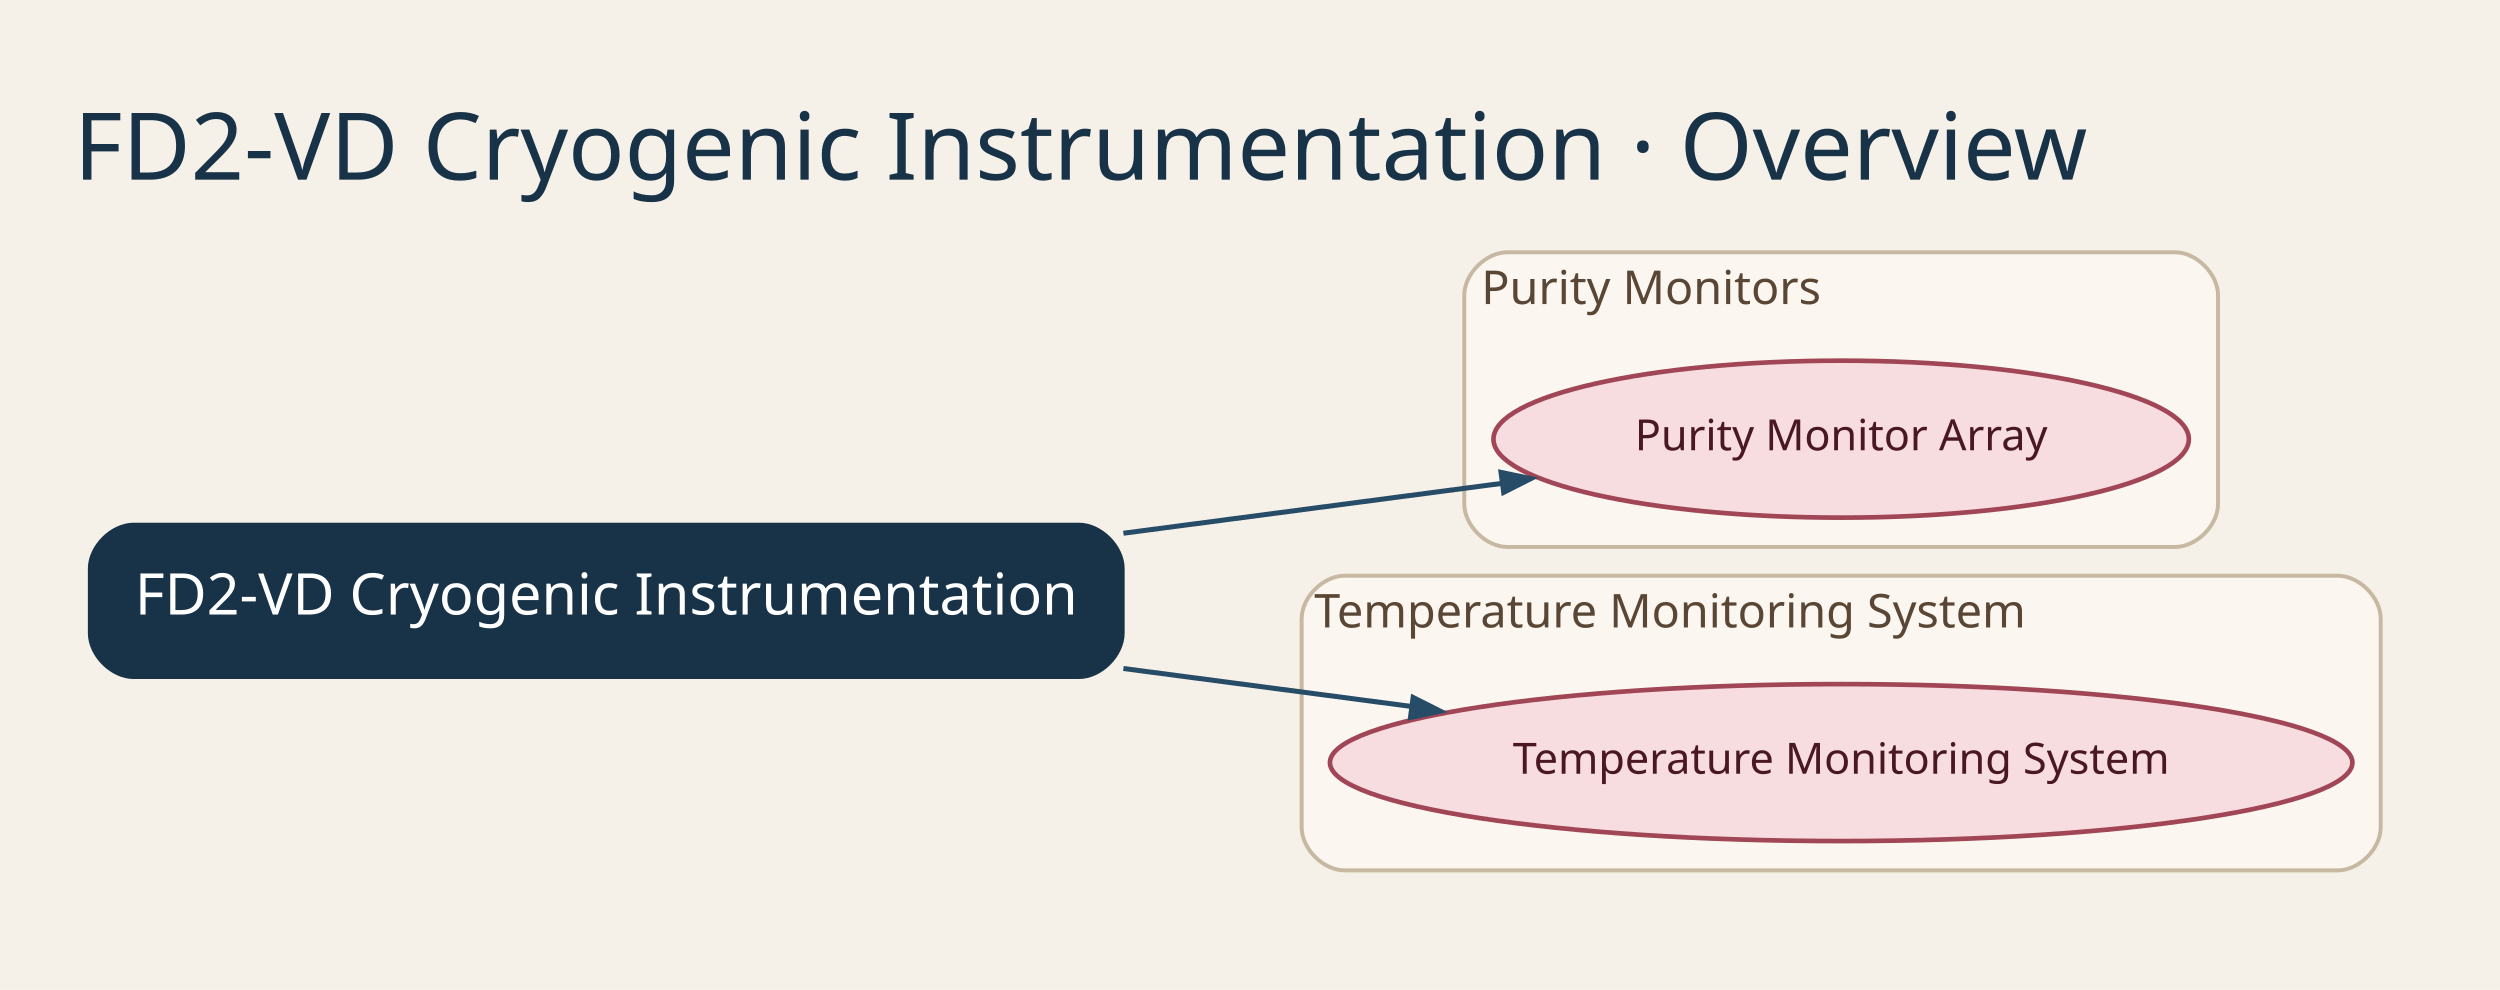
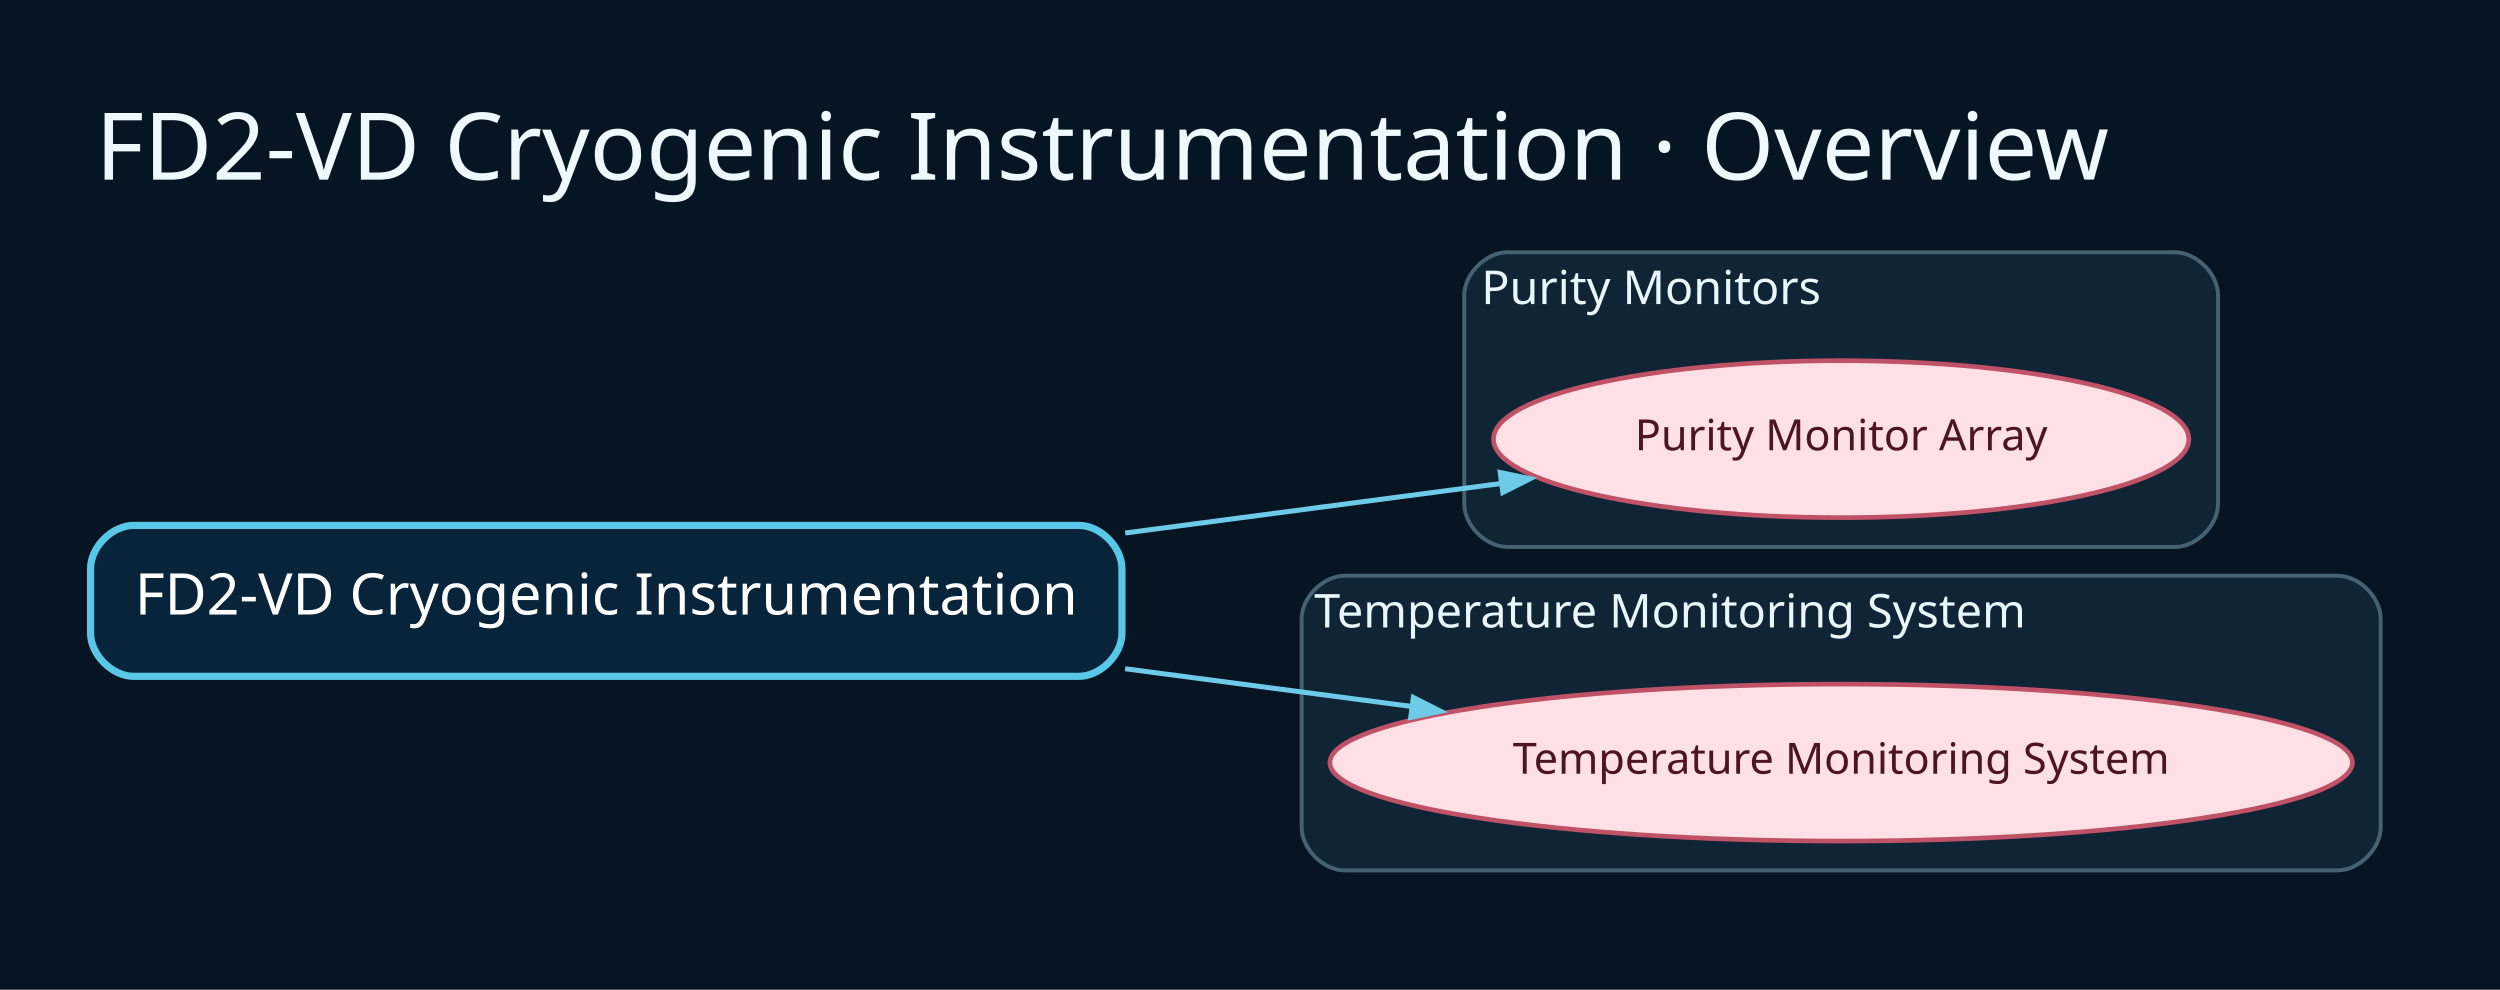
<svg xmlns="http://www.w3.org/2000/svg" xmlns:xlink="http://www.w3.org/1999/xlink" preserveAspectRatio="xMidYMid meet" width="100%" height="100%" viewBox="0.00 0.00 695.66 275.40">
  <g id="graph0" class="graph" transform="scale(1 1) rotate(0) translate(25.2 250.2)">
-     <polygon fill="#f6f1e8" stroke="none" points="-25.2,25.2 -25.2,-250.2 670.46,-250.2 670.46,25.2 -25.2,25.2" />
-     <text text-anchor="middle" x="275.5" y="-200.2" font-family="Iowan Old Style" font-size="26.00" fill="#183247">FD2-VD Cryogenic Instrumentation · Overview</text>
+     <polygon fill="#071421" stroke="none" points="-25.2,25.2 -25.2,-250.2 670.46,-250.2 670.46,25.2 -25.2,25.2" />
+     <text text-anchor="middle" x="281.5" y="-200.2" font-family="Avenir Next" font-size="26.00" fill="#edf8ff">FD2-VD Cryogenic Instrumentation · Overview</text>
+     <g id="clust2" class="cluster">
+       <g id="a_clust2">
+         <a xlink:href="../explorer.html#object=fd2_vd_ci.tms" xlink:title="Open Temperature Monitoring System in the interactive explorer" target="_top">
+           <path fill="#0f2434" stroke="#456174" stroke-width="1.1" d="M349,-8C349,-8 625.26,-8 625.26,-8 631.26,-8 637.26,-14 637.26,-20 637.26,-20 637.26,-78 637.26,-78 637.26,-84 631.26,-90 625.26,-90 625.26,-90 349,-90 349,-90 343,-90 337,-84 337,-78 337,-78 337,-20 337,-20 337,-14 343,-8 349,-8" />
+           <text text-anchor="middle" x="439.5" y="-75.6" font-family="Avenir Next" font-size="13.00" fill="#e8f7ff">Temperature Monitoring System</text>
+         </a>
+       </g>
+     </g>
    <g id="clust1" class="cluster">
      <g id="a_clust1">
        <a xlink:href="../explorer.html#object=fd2_vd_ci.purity_monitors" xlink:title="Open Purity Monitors in the interactive explorer" target="_top">
-           <path fill="#fbf7f0" stroke="#c7b8a1" stroke-width="1.1" d="M394.25,-98C394.25,-98 580,-98 580,-98 586,-98 592,-104 592,-110 592,-110 592,-168 592,-168 592,-174 586,-180 580,-180 580,-180 394.25,-180 394.25,-180 388.25,-180 382.25,-174 382.25,-168 382.25,-168 382.25,-110 382.25,-110 382.25,-104 388.25,-98 394.25,-98" />
-           <text text-anchor="middle" x="434.25" y="-165.6" font-family="Avenir Next" font-size="13.00" fill="#5a4634">Purity Monitors</text>
-         </a>
-       </g>
-     </g>
-     <g id="clust2" class="cluster">
-       <g id="a_clust2">
-         <a xlink:href="../explorer.html#object=fd2_vd_ci.tms" xlink:title="Open Temperature Monitoring System in the interactive explorer" target="_top">
-           <path fill="#fbf7f0" stroke="#c7b8a1" stroke-width="1.1" d="M349,-8C349,-8 625.26,-8 625.26,-8 631.26,-8 637.26,-14 637.26,-20 637.26,-20 637.26,-78 637.26,-78 637.26,-84 631.26,-90 625.26,-90 625.26,-90 349,-90 349,-90 343,-90 337,-84 337,-78 337,-78 337,-20 337,-20 337,-14 343,-8 349,-8" />
-           <text text-anchor="middle" x="439.5" y="-75.6" font-family="Avenir Next" font-size="13.00" fill="#5a4634">Temperature Monitoring System</text>
+           <path fill="#0f2434" stroke="#456174" stroke-width="1.1" d="M394.25,-98C394.25,-98 580,-98 580,-98 586,-98 592,-104 592,-110 592,-110 592,-168 592,-168 592,-174 586,-180 580,-180 580,-180 394.25,-180 394.25,-180 388.25,-180 382.25,-174 382.25,-168 382.25,-168 382.25,-110 382.25,-110 382.25,-104 388.25,-98 394.25,-98" />
+           <text text-anchor="middle" x="434.25" y="-165.6" font-family="Avenir Next" font-size="13.00" fill="#e8f7ff">Purity Monitors</text>
        </a>
      </g>
    </g>
    <g id="node1" class="node">
      <g id="a_node1">
        <a xlink:href="../explorer.html#object=fd2_vd_ci" xlink:title="Open FD2-VD Cryogenic Instrumentation in the interactive explorer" target="_top">
-           <path fill="#183247" stroke="#183247" stroke-width="1.5" d="M275,-104C275,-104 12,-104 12,-104 6,-104 0,-98 0,-92 0,-92 0,-74 0,-74 0,-68 6,-62 12,-62 12,-62 275,-62 275,-62 281,-62 287,-68 287,-74 287,-74 287,-92 287,-92 287,-98 281,-104 275,-104" />
+           <path fill="#08243a" stroke="#58c7e8" stroke-width="2" d="M275,-104C275,-104 12,-104 12,-104 6,-104 0,-98 0,-92 0,-92 0,-74 0,-74 0,-68 6,-62 12,-62 12,-62 275,-62 275,-62 281,-62 287,-68 287,-74 287,-74 287,-92 287,-92 287,-98 281,-104 275,-104" />
          <text text-anchor="middle" x="143.5" y="-79.2" font-family="Avenir Next" font-size="16.00" fill="#ffffff">FD2-VD Cryogenic Instrumentation</text>
        </a>
      </g>
    </g>
    <g id="node2" class="node">
      <g id="a_node2">
        <a xlink:href="../explorer.html#object=fd2_vd_ci.prm_array" xlink:title="Open Purity Monitor Array in the interactive explorer" target="_top">
-           <ellipse fill="#f7dde0" stroke="#a14656" stroke-width="1.3" cx="487.13" cy="-128" rx="96.75" ry="21.84" />
-           <text text-anchor="middle" x="487.13" y="-124.9" font-family="Avenir Next" font-size="12.00" fill="#4a1823">Purity Monitor Array</text>
+           <ellipse fill="#ffe0e4" stroke="#bf5267" stroke-width="1.3" cx="487.13" cy="-128" rx="96.75" ry="21.84" />
+           <text text-anchor="middle" x="487.13" y="-124.9" font-family="Avenir Next" font-size="12.00" fill="#4b1622">Purity Monitor Array</text>
        </a>
      </g>
    </g>
    <g id="edge2" class="edge">
      <g id="a_edge2">
        <a xlink:href="../explorer.html#object=relation%3A2" xlink:title="Open contains relation in the interactive explorer" target="_top">
-           <path fill="none" stroke="#274c67" stroke-width="1.4" d="M287.4,-101.82C323.18,-106.54 360.64,-111.47 393.27,-115.77" />
-           <polygon fill="#274c67" stroke="#274c67" stroke-width="1.4" points="392.48,-118.75 400.78,-117.02 393.22,-113.2 392.48,-118.75" />
+           <path fill="none" stroke="#6ecbe8" stroke-width="1.4" d="M287.9,-101.89C323.31,-106.55 360.34,-111.43 392.67,-115.69" />
+           <polygon fill="#6ecbe8" stroke="#6ecbe8" stroke-width="1.4" points="392.25,-118.72 400.55,-116.99 392.99,-113.17 392.25,-118.72" />
        </a>
      </g>
    </g>
    <g id="node3" class="node">
      <g id="a_node3">
        <a xlink:href="../explorer.html#object=fd2_vd_ci.temperature_monitoring_system" xlink:title="Open Temperature Monitoring System in the interactive explorer" target="_top">
-           <ellipse fill="#f7dde0" stroke="#a14656" stroke-width="1.3" cx="487.13" cy="-38" rx="142.26" ry="21.84" />
-           <text text-anchor="middle" x="487.13" y="-34.9" font-family="Avenir Next" font-size="12.00" fill="#4a1823">Temperature Monitoring System</text>
+           <ellipse fill="#ffe0e4" stroke="#bf5267" stroke-width="1.3" cx="487.13" cy="-38" rx="142.26" ry="21.84" />
+           <text text-anchor="middle" x="487.13" y="-34.9" font-family="Avenir Next" font-size="12.00" fill="#4b1622">Temperature Monitoring System</text>
        </a>
      </g>
    </g>
    <g id="edge1" class="edge">
      <g id="a_edge1">
        <a xlink:href="../explorer.html#object=relation%3A1" xlink:title="Open contains relation in the interactive explorer" target="_top">
-           <path fill="none" stroke="#274c67" stroke-width="1.4" d="M287.4,-64.18C314.15,-60.65 341.84,-57.01 367.75,-53.59" />
-           <polygon fill="#274c67" stroke="#274c67" stroke-width="1.4" points="368.02,-56.12 375.59,-52.3 367.29,-50.57 368.02,-56.12" />
+           <path fill="none" stroke="#6ecbe8" stroke-width="1.4" d="M287.9,-64.11C314.53,-60.6 342.08,-56.97 367.86,-53.58" />
+           <polygon fill="#6ecbe8" stroke="#6ecbe8" stroke-width="1.4" points="368.08,-56.11 375.65,-52.29 367.35,-50.56 368.08,-56.11" />
        </a>
      </g>
    </g>
  </g>
</svg>
